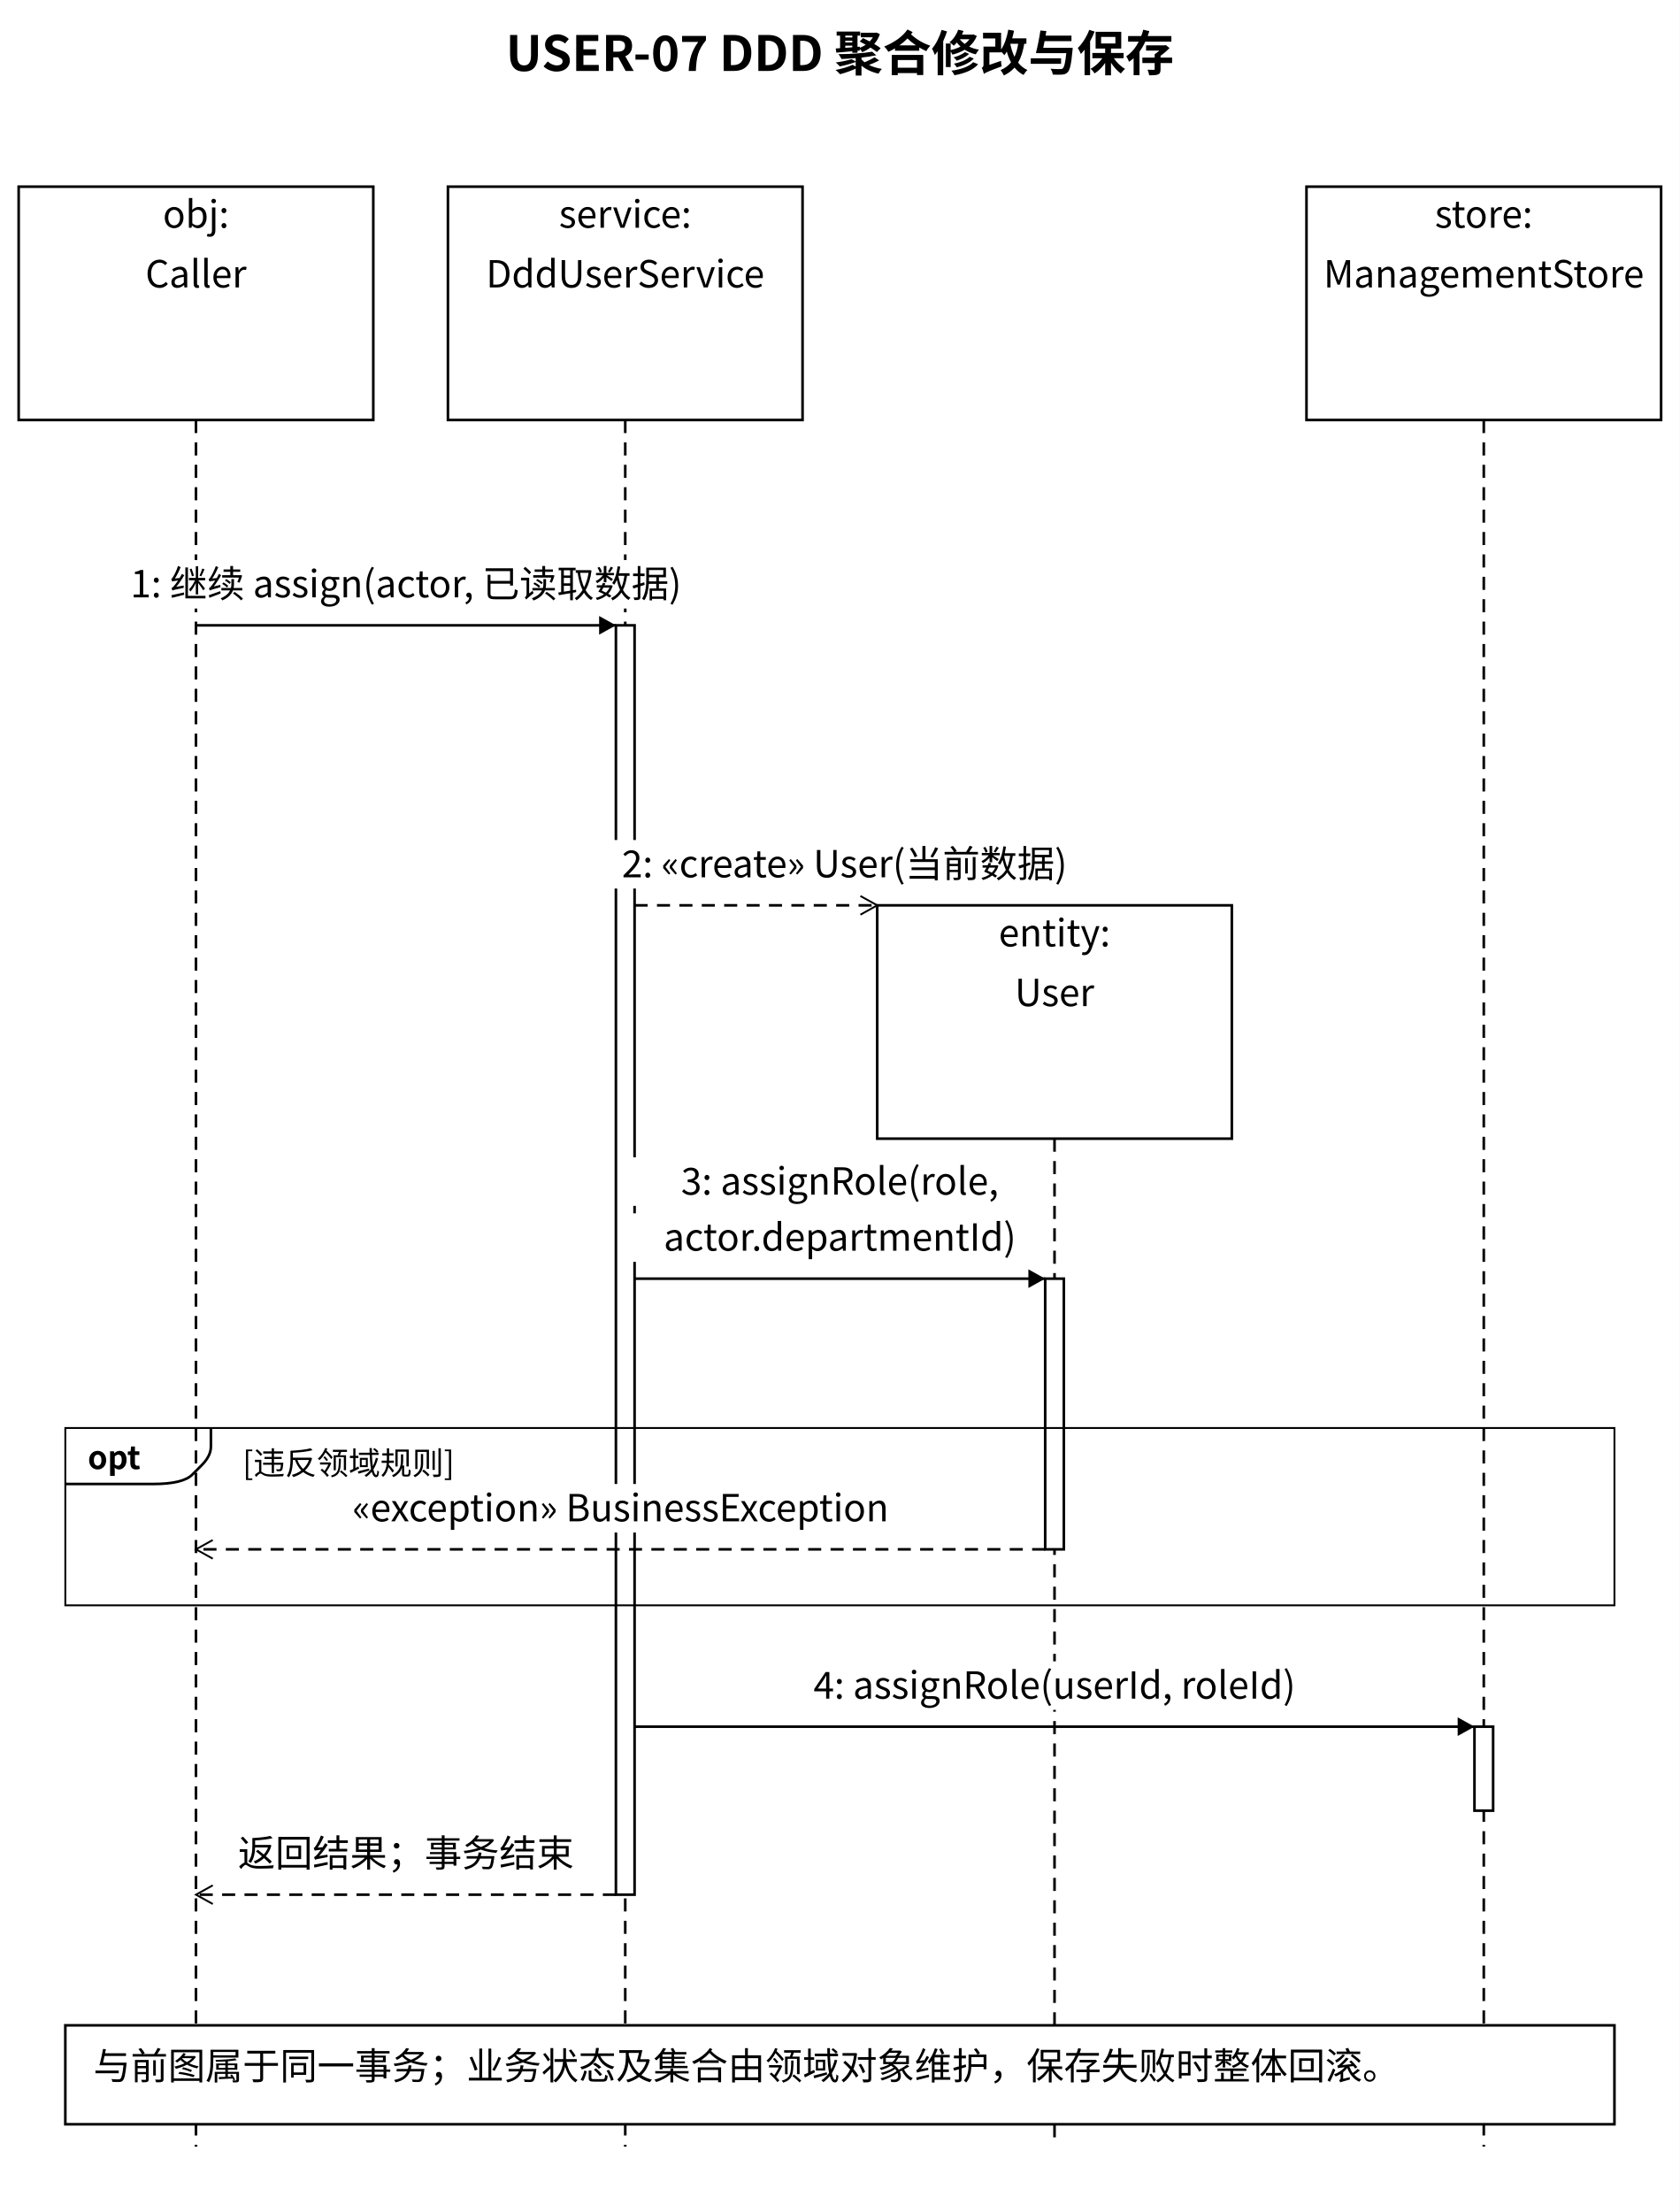
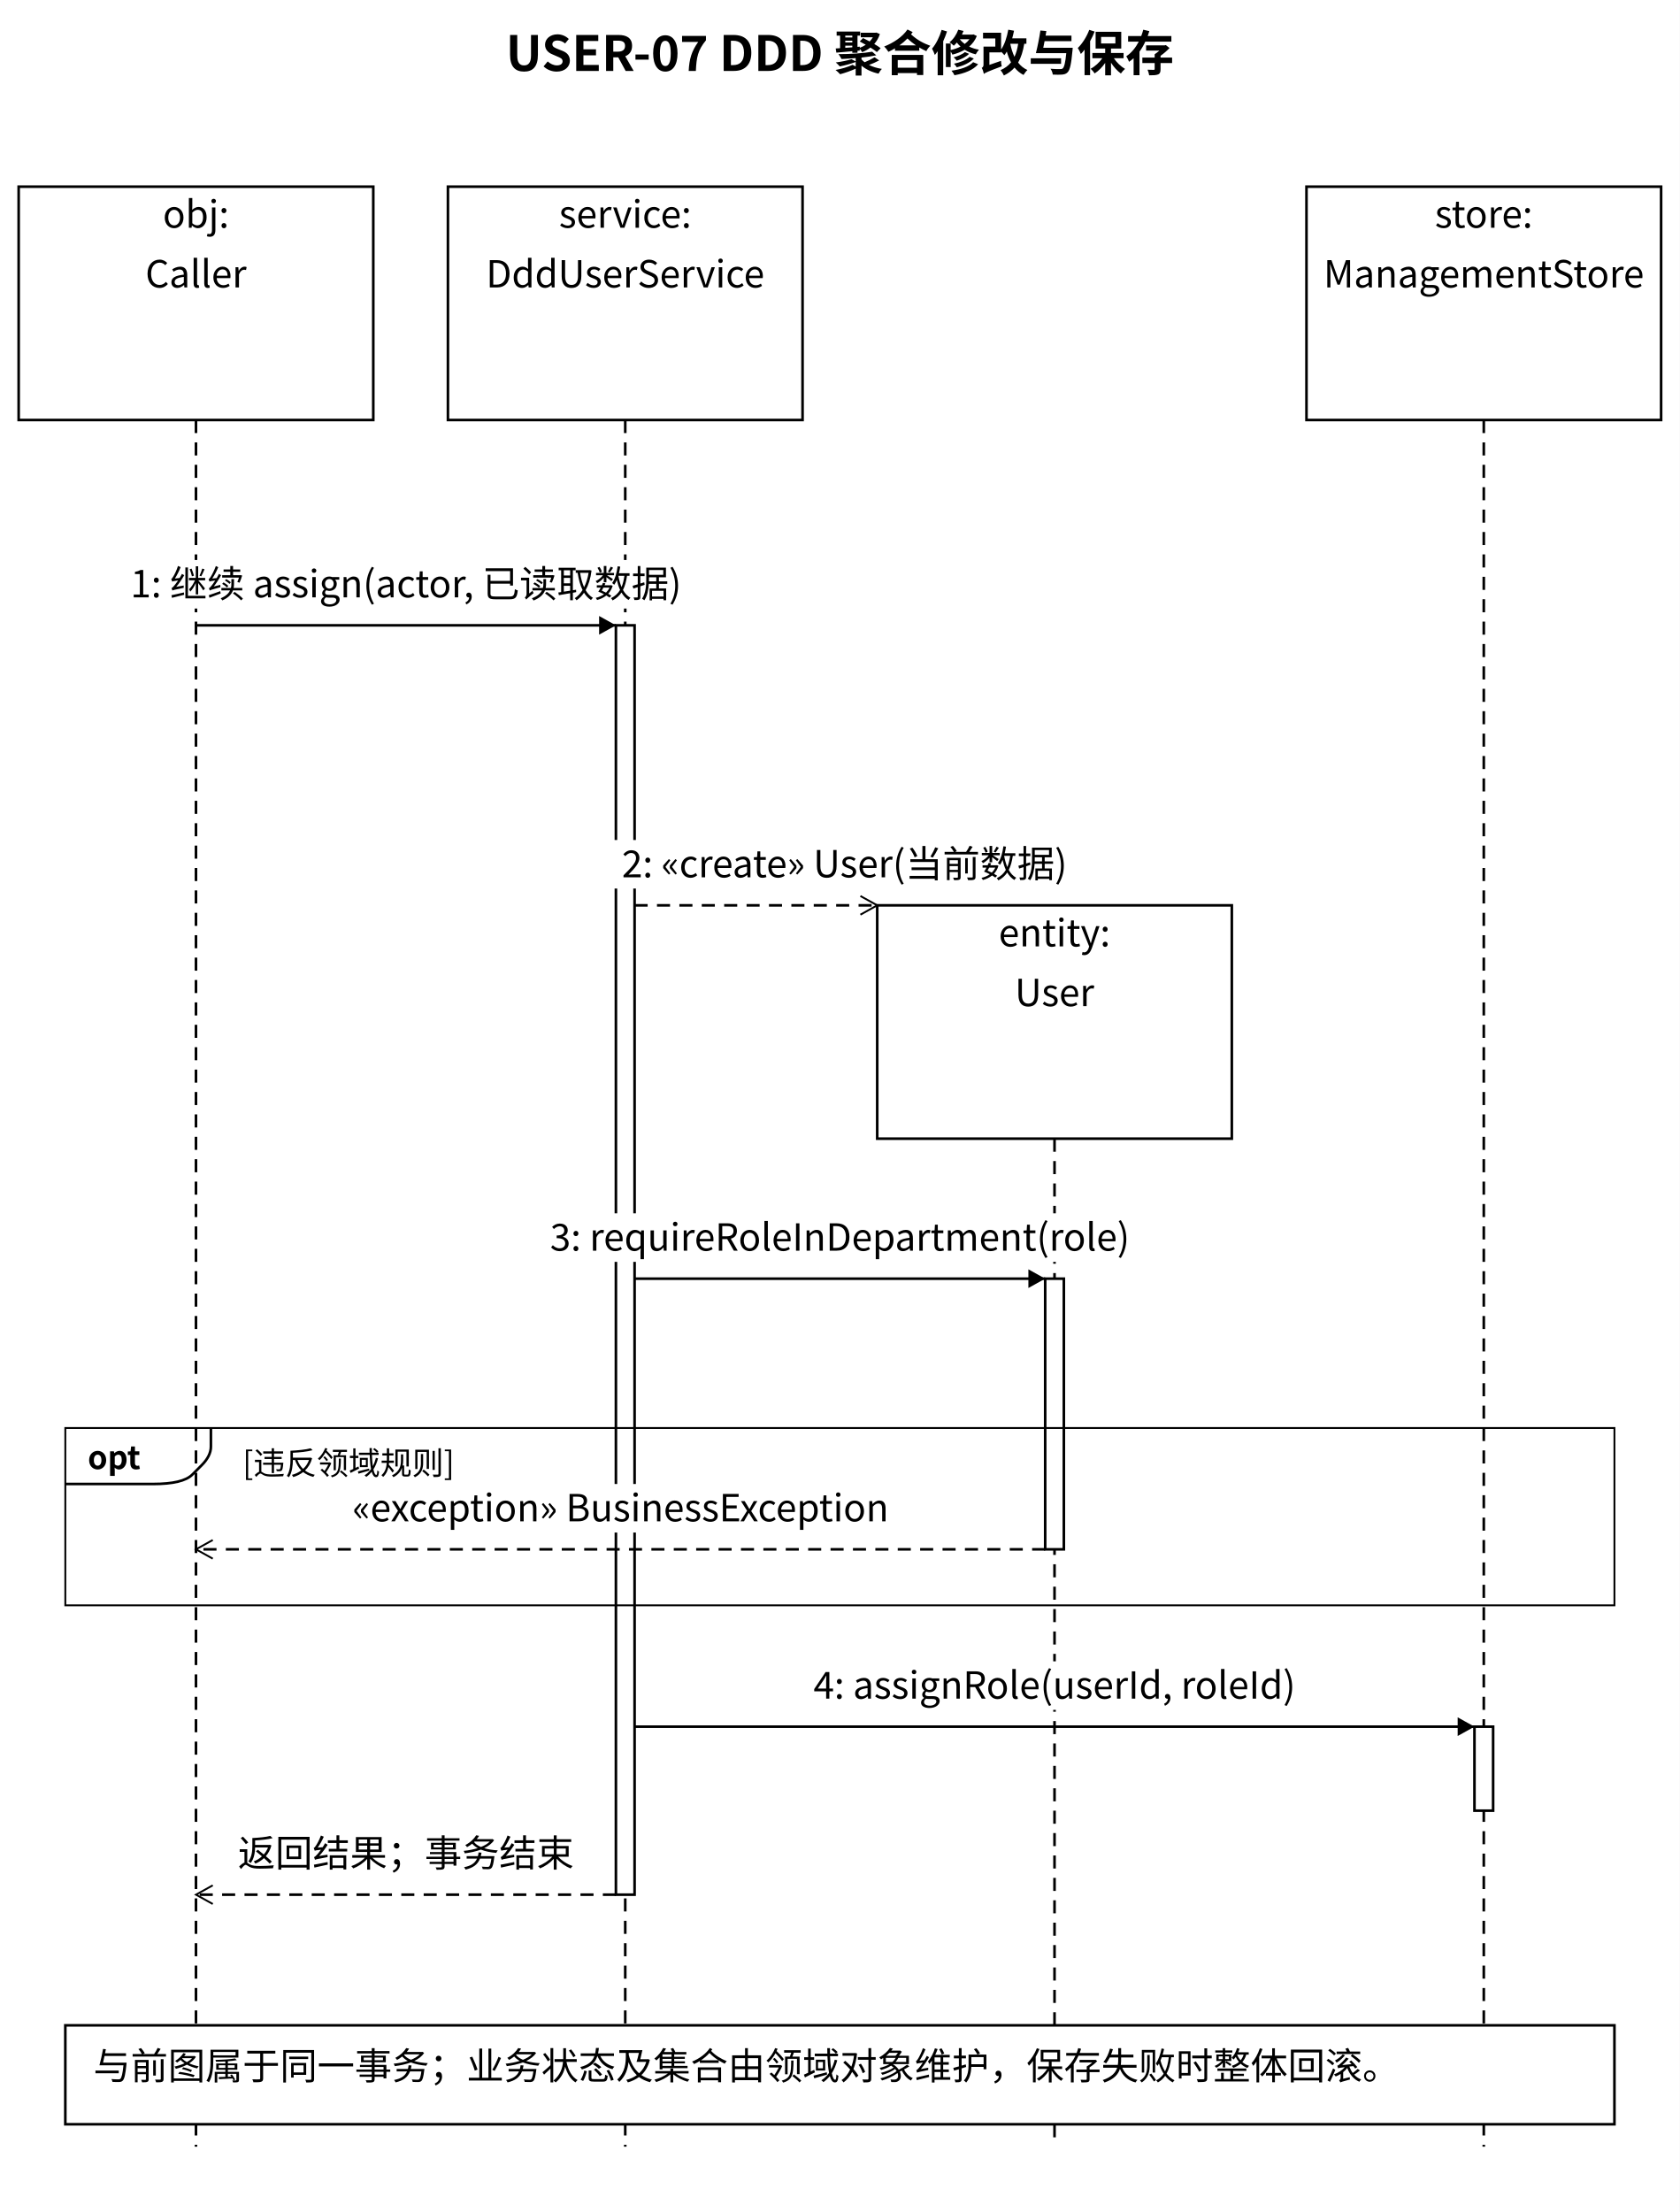
<svg xmlns="http://www.w3.org/2000/svg" width="900" height="1185" viewBox="0 0 900 1185">
  <style>text{font-family:'PingFang SC','Microsoft YaHei','Noto Sans CJK SC',system-ui,sans-serif;fill:black}</style>
  <defs>
    <marker id="open" markerWidth="12" markerHeight="12" refX="10" refY="6" orient="auto" markerUnits="userSpaceOnUse">
      <path d="M1,1 L10,6 L1,11" fill="none" stroke="black" />
    </marker>
    <marker id="filled" markerWidth="12" markerHeight="12" refX="10" refY="6" orient="auto" markerUnits="userSpaceOnUse">
      <path d="M1,1 L10,6 L1,11 Z" fill="black" />
    </marker>
    <marker id="triangle" markerWidth="16" markerHeight="16" refX="14" refY="8" orient="auto" markerUnits="userSpaceOnUse">
      <path d="M1,1 L14,8 L1,15 Z" fill="white" stroke="black" />
    </marker>
  </defs>
  <rect width="100%" height="100%" fill="white" />
  <text x="450.0" y="38" font-size="26" text-anchor="middle" font-weight="600">USER-07 DDD 聚合修改与保存</text>
  <rect x="10" y="100" width="190" height="125" rx="0" fill="white" stroke="black" stroke-width="1.4" />
  <text x="105" y="122" font-size="20" text-anchor="middle" font-weight="400">obj:</text>
  <text x="105" y="154" font-size="20" text-anchor="middle" font-weight="400">Caller</text>
  <path d="M 105,225 L 105,1150" fill="none" stroke="black" stroke-width="1.4" stroke-dasharray="7 5" />
  <rect x="240" y="100" width="190" height="125" rx="0" fill="white" stroke="black" stroke-width="1.4" />
  <text x="335" y="122" font-size="20" text-anchor="middle" font-weight="400">service:</text>
  <text x="335" y="154" font-size="20" text-anchor="middle" font-weight="400">DddUserService</text>
  <path d="M 335,225 L 335,1150" fill="none" stroke="black" stroke-width="1.4" stroke-dasharray="7 5" />
  <rect x="470" y="485" width="190" height="125" rx="0" fill="white" stroke="black" stroke-width="1.4" />
  <text x="565" y="507" font-size="20" text-anchor="middle" font-weight="400">entity:</text>
  <text x="565" y="539" font-size="20" text-anchor="middle" font-weight="400">User</text>
  <path d="M 565,610 L 565,1150" fill="none" stroke="black" stroke-width="1.4" stroke-dasharray="7 5" />
  <rect x="700" y="100" width="190" height="125" rx="0" fill="white" stroke="black" stroke-width="1.4" />
  <text x="795" y="122" font-size="20" text-anchor="middle" font-weight="400">store:</text>
  <text x="795" y="154" font-size="20" text-anchor="middle" font-weight="400">ManagementStore</text>
  <path d="M 795,225 L 795,1150" fill="none" stroke="black" stroke-width="1.4" stroke-dasharray="7 5" />
  <rect x="330" y="335" width="10" height="680" rx="0" fill="white" stroke="black" stroke-width="1.4" />
  <path d="M 105,335 L 330,335" fill="none" stroke="black" stroke-width="1.4" marker-end="url(#filled)" />
  <rect x="34.2" y="300" width="366.6" height="26" fill="white" />
  <text x="217.5" y="320" font-size="20" text-anchor="middle" font-weight="400">1: 继续 assign(actor, 已读取数据)</text>
  <path d="M 340,485 L 470,485" fill="none" stroke="black" stroke-width="1.4" stroke-dasharray="7 5" marker-end="url(#open)" />
  <rect x="304.9" y="450" width="295.2" height="26" fill="white" />
  <text x="452.5" y="470" font-size="20" text-anchor="middle" font-weight="400">2: «create» User(当前数据)</text>
  <rect x="560" y="685" width="10" height="145" rx="0" fill="white" stroke="black" stroke-width="1.4" />
  <path d="M 340,685 L 560,685" fill="none" stroke="black" stroke-width="1.4" marker-end="url(#filled)" />
-   <rect x="336.7" y="620" width="226.6" height="26" fill="white" />
-   <text x="450.0" y="640" font-size="20" text-anchor="middle" font-weight="400">3: assignRole(role,</text>
-   <rect x="336.7" y="650" width="226.6" height="26" fill="white" />
-   <text x="450.0" y="670" font-size="20" text-anchor="middle" font-weight="400">actor.departmentId)</text>
+   <rect x="262.6" y="650" width="374.8" height="26" fill="white" />
+   <text x="450.0" y="670" font-size="20" text-anchor="middle" font-weight="400">3: requireRoleInDepartment(role)</text>
  <rect x="35" y="765" width="830" height="95" fill="none" stroke="black" />
  <path d="M 35,795 L 82.0,795.0 Q 98,795 103.0,790.0 L 108.0,785.0 Q 113,780 113.0,775.0 L 113,765" fill="none" stroke="black" stroke-width="1.4" />
  <text x="47" y="787" font-size="17" text-anchor="start" font-weight="600">opt</text>
  <rect x="125" y="773" width="131.38" height="23" fill="white" />
  <text x="130" y="790" font-size="17" text-anchor="start" font-weight="400">[违反领域规则]</text>
  <path d="M 560,830 L 105,830" fill="none" stroke="black" stroke-width="1.4" stroke-dasharray="7 5" marker-end="url(#open)" />
  <rect x="162.2" y="795" width="340.6" height="26" fill="white" />
  <text x="332.5" y="815" font-size="20" text-anchor="middle" font-weight="400">«exception» BusinessException</text>
  <rect x="790" y="925" width="10" height="45" rx="0" fill="white" stroke="black" stroke-width="1.4" />
  <path d="M 340,925 L 790,925" fill="none" stroke="black" stroke-width="1.4" marker-end="url(#filled)" />
  <rect x="394.7" y="890" width="340.6" height="26" fill="white" />
  <text x="565.0" y="910" font-size="20" text-anchor="middle" font-weight="400">4: assignRole(userId, roleId)</text>
  <path d="M 330,1015 L 105,1015" fill="none" stroke="black" stroke-width="1.4" stroke-dasharray="7 5" marker-end="url(#open)" />
  <rect x="122.5" y="980" width="190" height="26" fill="white" />
  <text x="217.5" y="1000" font-size="20" text-anchor="middle" font-weight="400">返回结果；事务结束</text>
  <rect x="35" y="1085" width="830" height="53" rx="0" fill="white" stroke="black" stroke-width="1.4" />
  <text x="50" y="1114" font-size="20" text-anchor="start" font-weight="400">与前图属于同一事务；业务状态及集合由领域对象维护，保存失败时整体回滚。</text>
</svg>
